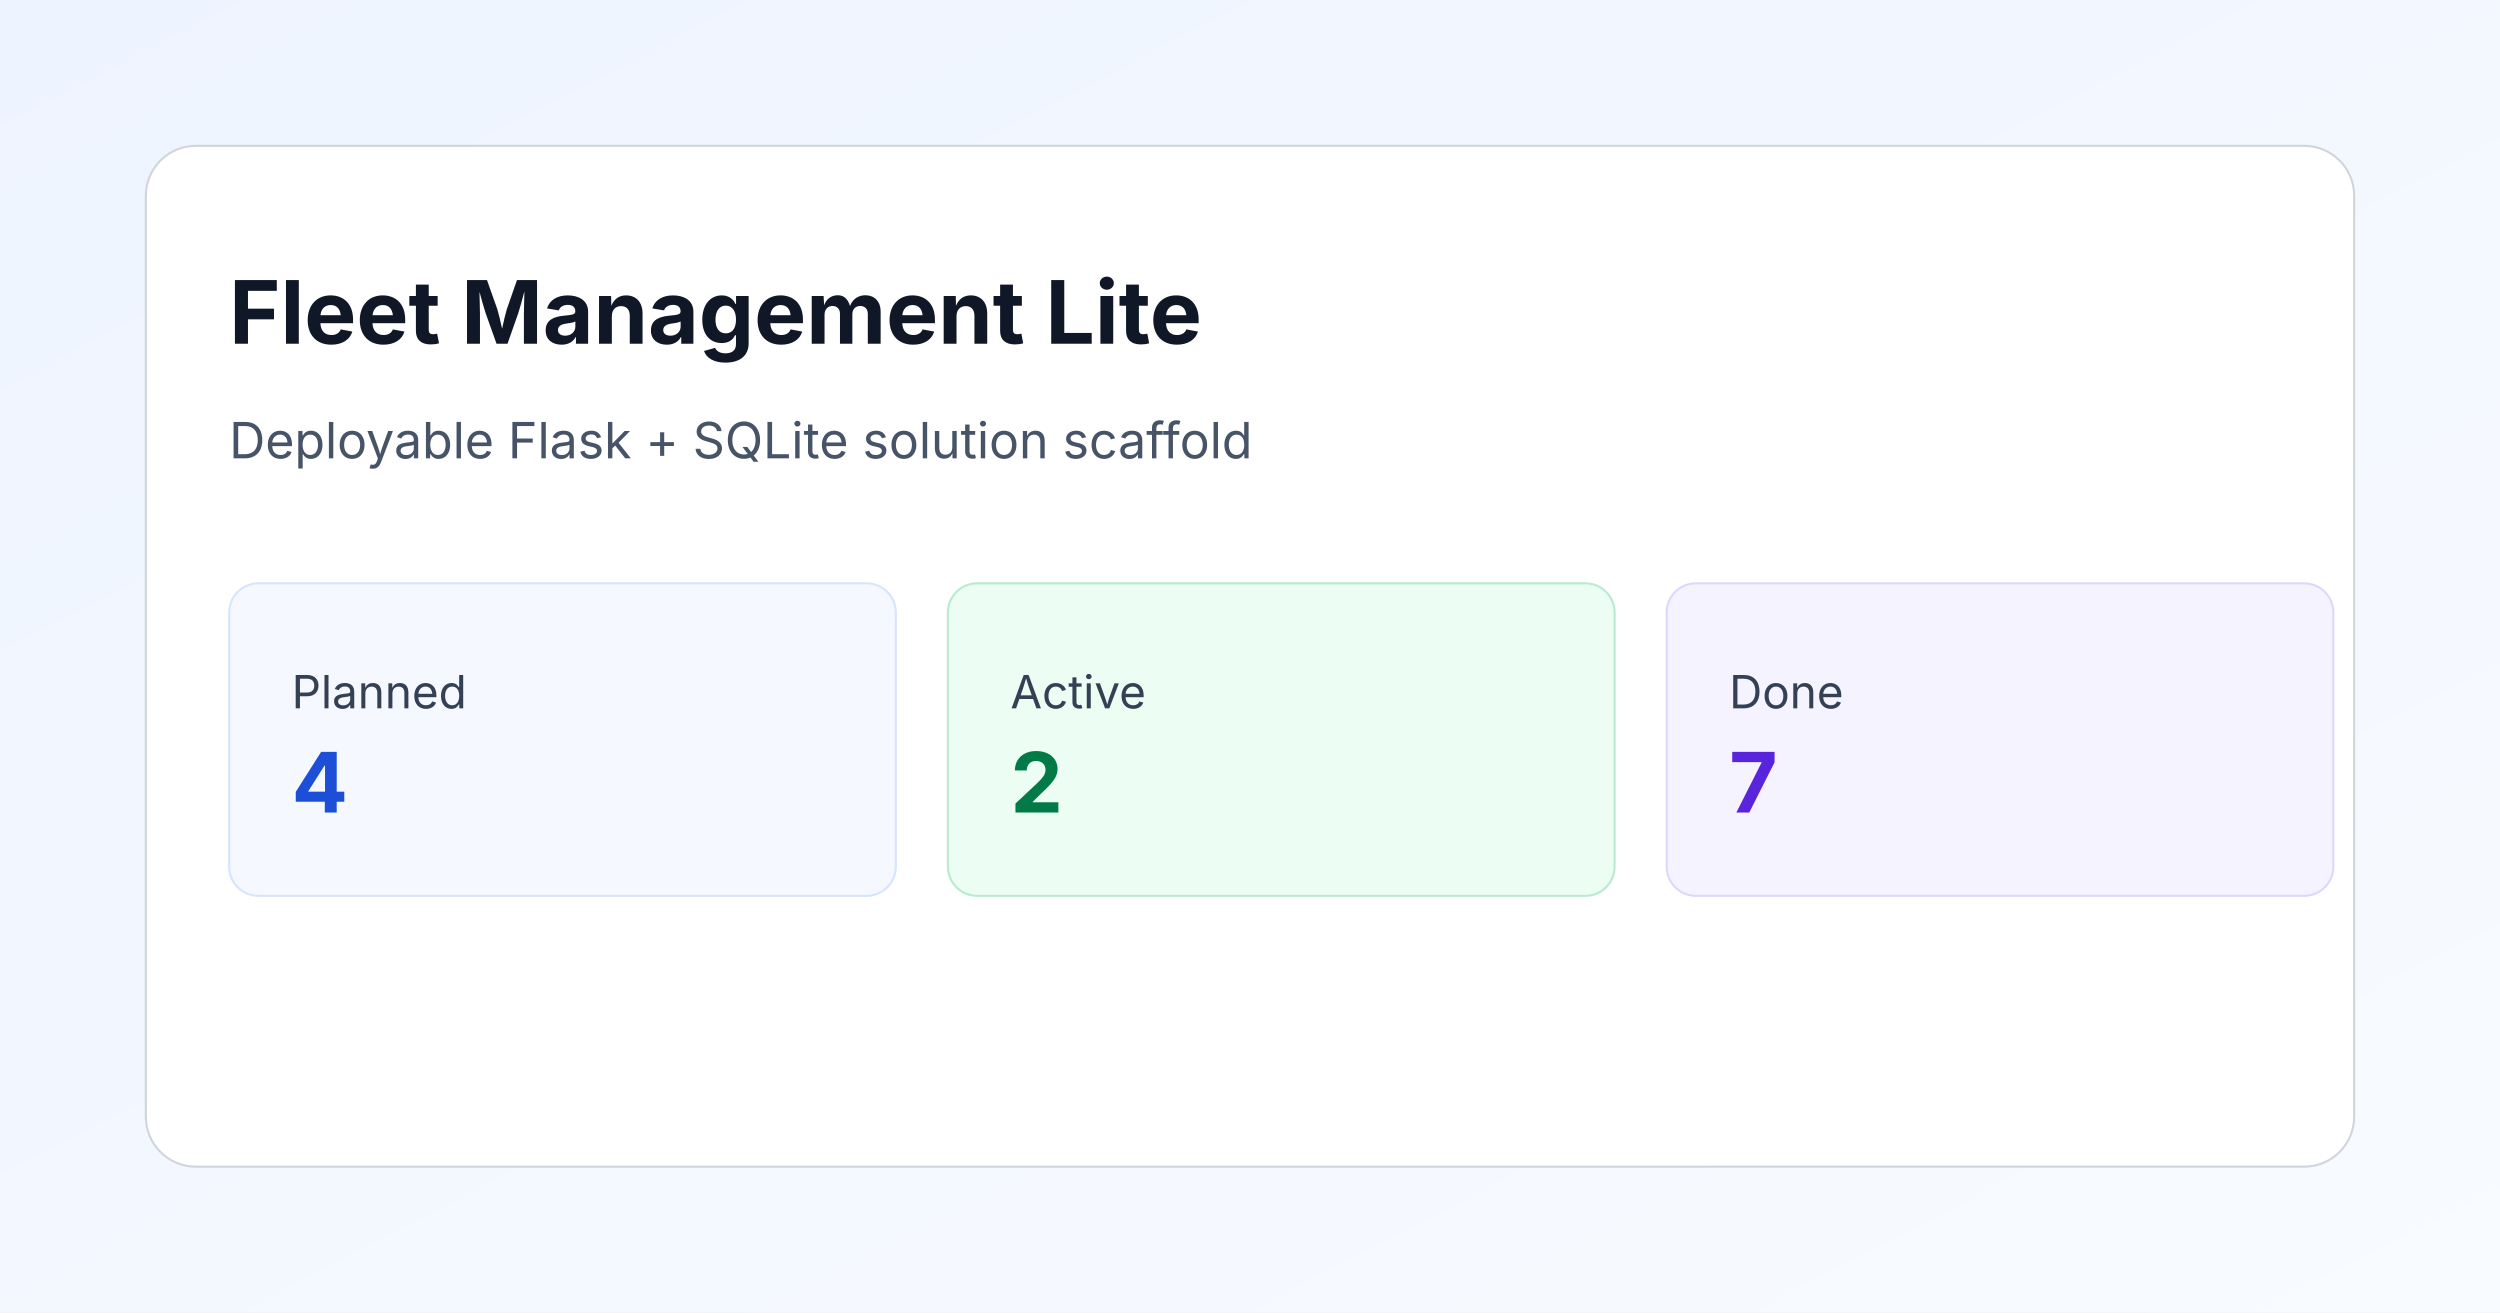
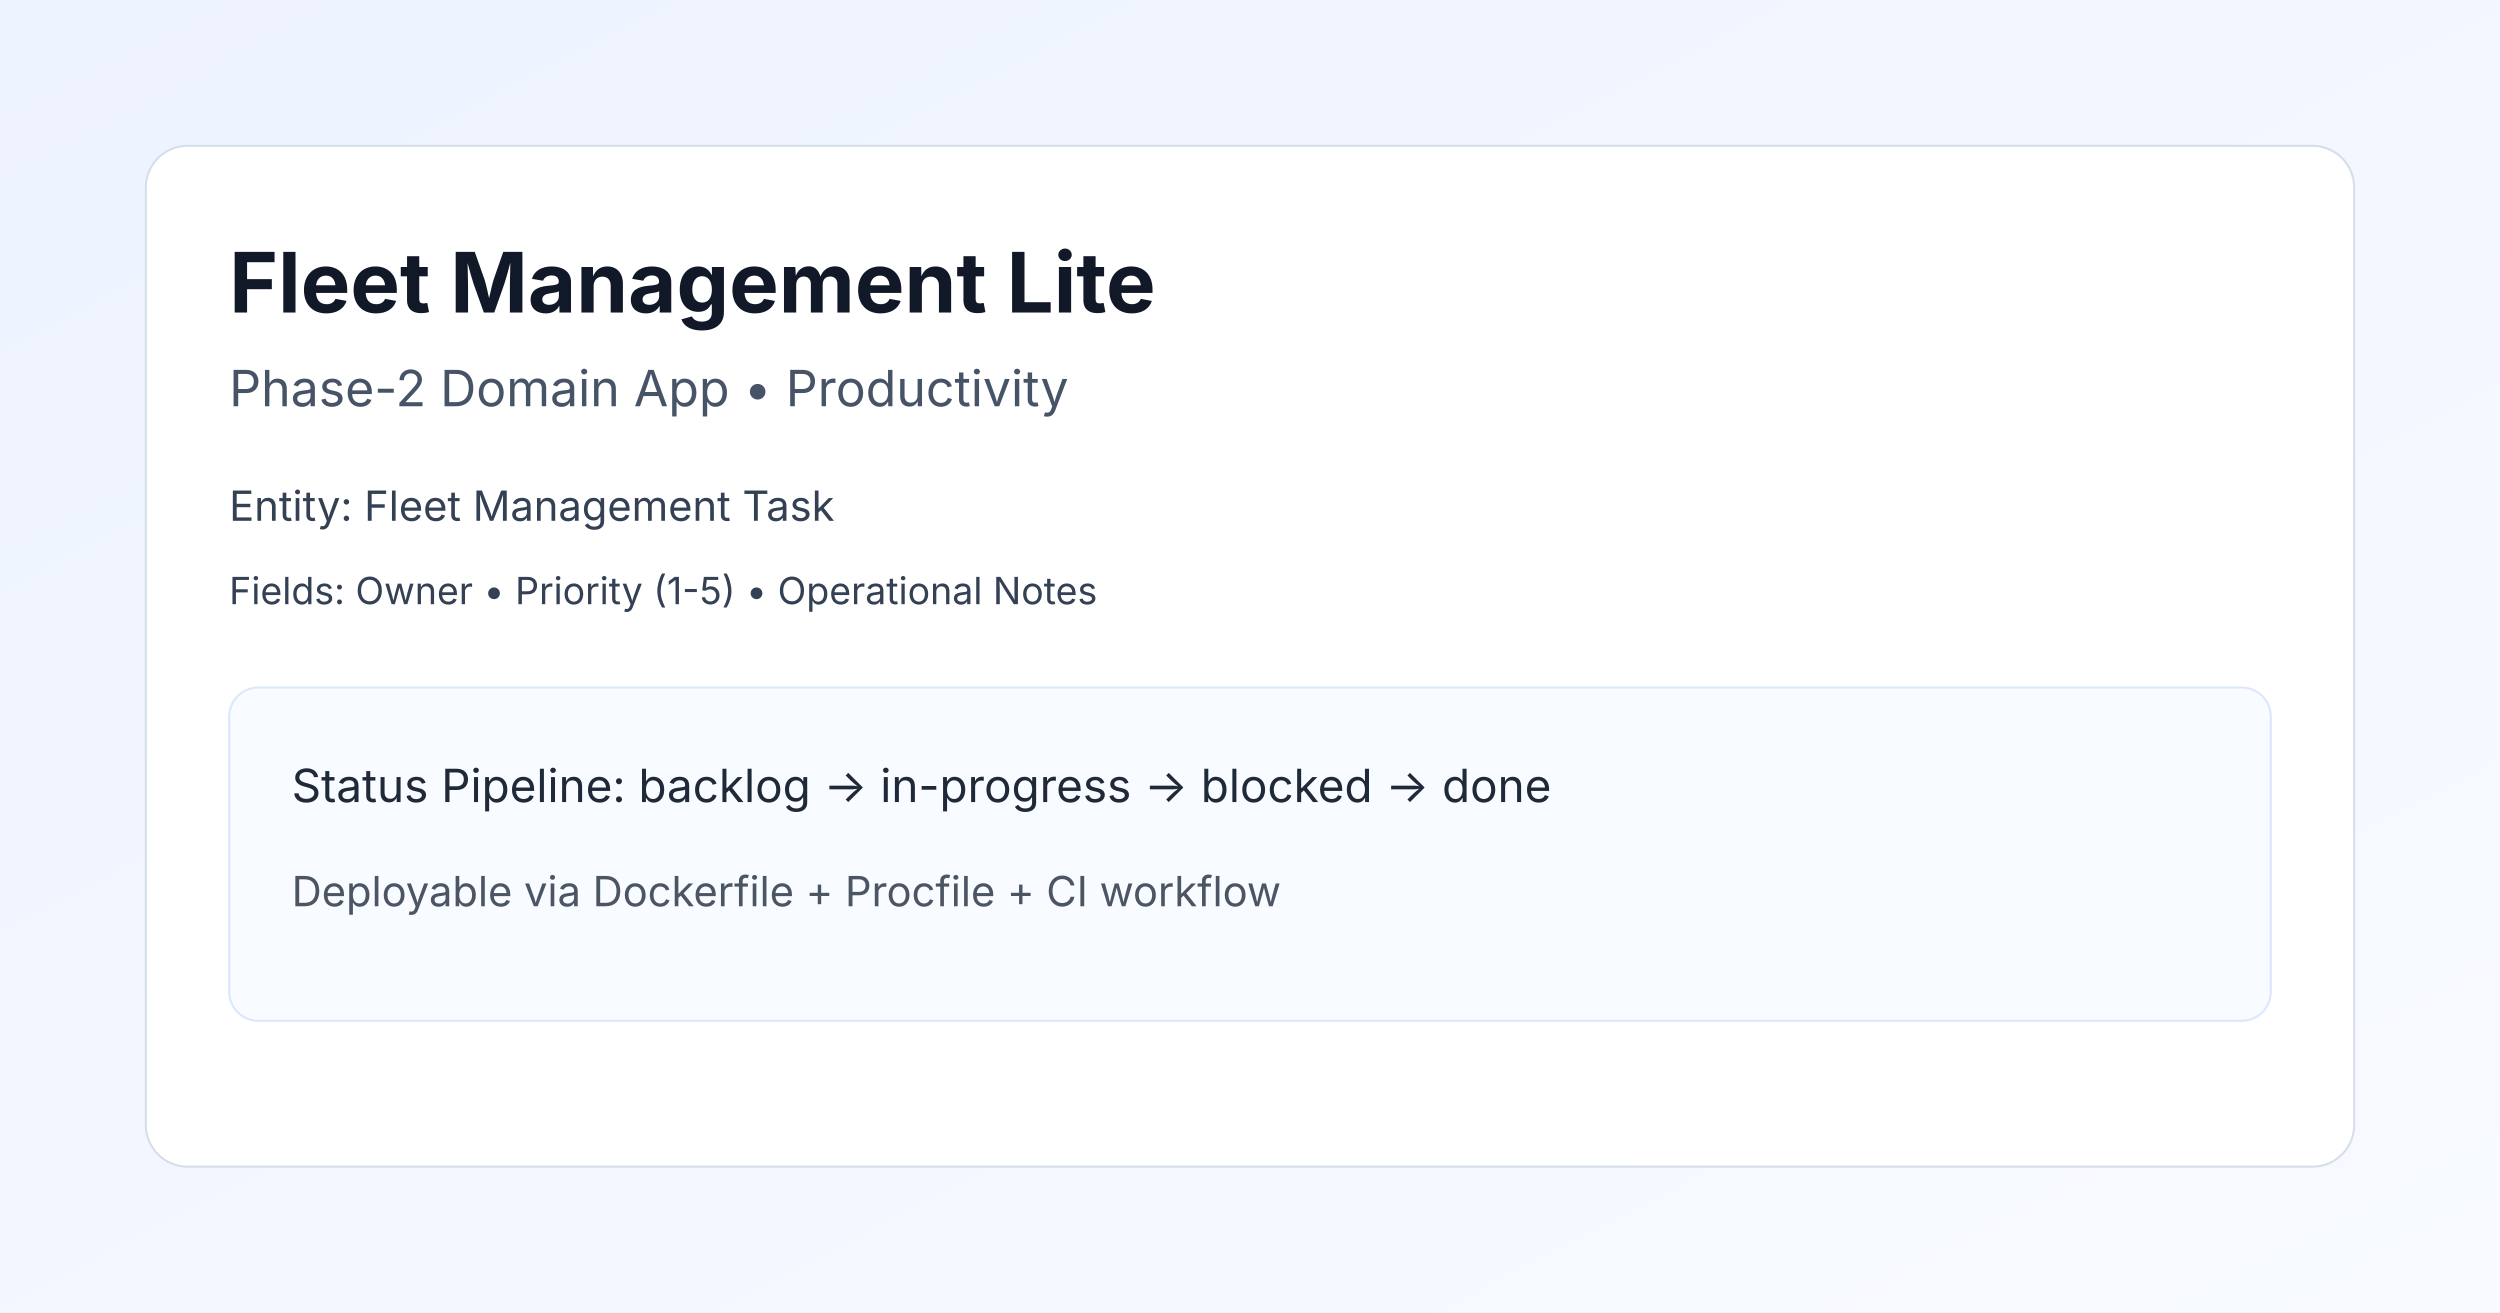
<svg xmlns="http://www.w3.org/2000/svg" width="1200" height="630" viewBox="0 0 1200 630">
  <defs>
    <linearGradient id="bg" x1="0" y1="0" x2="1" y2="1">
-       <stop offset="0%" stop-color="#eef4ff" />
-       <stop offset="100%" stop-color="#f8fbff" />
+       <stop offset="0%" stop-color="#edf3ff" />
+       <stop offset="100%" stop-color="#f8faff" />
    </linearGradient>
  </defs>
  <rect width="1200" height="630" fill="url(#bg)" />
-   <rect x="70" y="70" width="1060" height="490" rx="24" fill="#ffffff" stroke="#d0d5dd" />
-   <text x="110" y="165" font-size="42" font-family="Inter, Arial" fill="#101828" font-weight="700">Fleet Management Lite</text>
-   <text x="110" y="220" font-size="24" font-family="Inter, Arial" fill="#475467">Deployable Flask + SQLite solution scaffold</text>
-   <rect x="110" y="280" width="320" height="150" rx="14" fill="#f5f8ff" stroke="#d6e4ff" />
-   <text x="140" y="340" font-size="22" font-family="Inter, Arial" fill="#344054">Planned</text>
-   <text x="140" y="390" font-size="40" font-family="Inter, Arial" fill="#1d4ed8" font-weight="700">4</text>
-   <rect x="455" y="280" width="320" height="150" rx="14" fill="#ecfdf3" stroke="#b7ebcf" />
-   <text x="485" y="340" font-size="22" font-family="Inter, Arial" fill="#344054">Active</text>
-   <text x="485" y="390" font-size="40" font-family="Inter, Arial" fill="#027a48" font-weight="700">2</text>
-   <rect x="800" y="280" width="320" height="150" rx="14" fill="#f4f3ff" stroke="#ddd6fe" />
-   <text x="830" y="340" font-size="22" font-family="Inter, Arial" fill="#344054">Done</text>
-   <text x="830" y="390" font-size="40" font-family="Inter, Arial" fill="#5925dc" font-weight="700">7</text>
+   <rect x="70" y="70" width="1060" height="490" rx="20" fill="#fff" stroke="#d6ddeb" />
+   <text x="110" y="150" font-size="40" font-family="Inter, Arial" fill="#111827" font-weight="700">Fleet Management Lite</text>
+   <text x="110" y="195" font-size="24" font-family="Inter, Arial" fill="#475467">Phase-2 Domain App • Productivity</text>
+   <text x="110" y="250" font-size="20" font-family="Inter, Arial" fill="#344054">Entity: Fleet Management Task</text>
+   <text x="110" y="290" font-size="18" font-family="Inter, Arial" fill="#344054">Fields: Owner • Priority (1-5) • Operational Notes</text>
+   <rect x="110" y="330" width="980" height="160" rx="14" fill="#f8fbff" stroke="#dde6ff" />
+   <text x="140" y="385" font-size="22" font-family="Inter, Arial" fill="#1f2937">Status Pipeline: backlog → in-progress → blocked → done</text>
+   <text x="140" y="435" font-size="20" font-family="Inter, Arial" fill="#4b5563">Deployable via Dockerfile + Procfile + CI workflow</text>
</svg>
